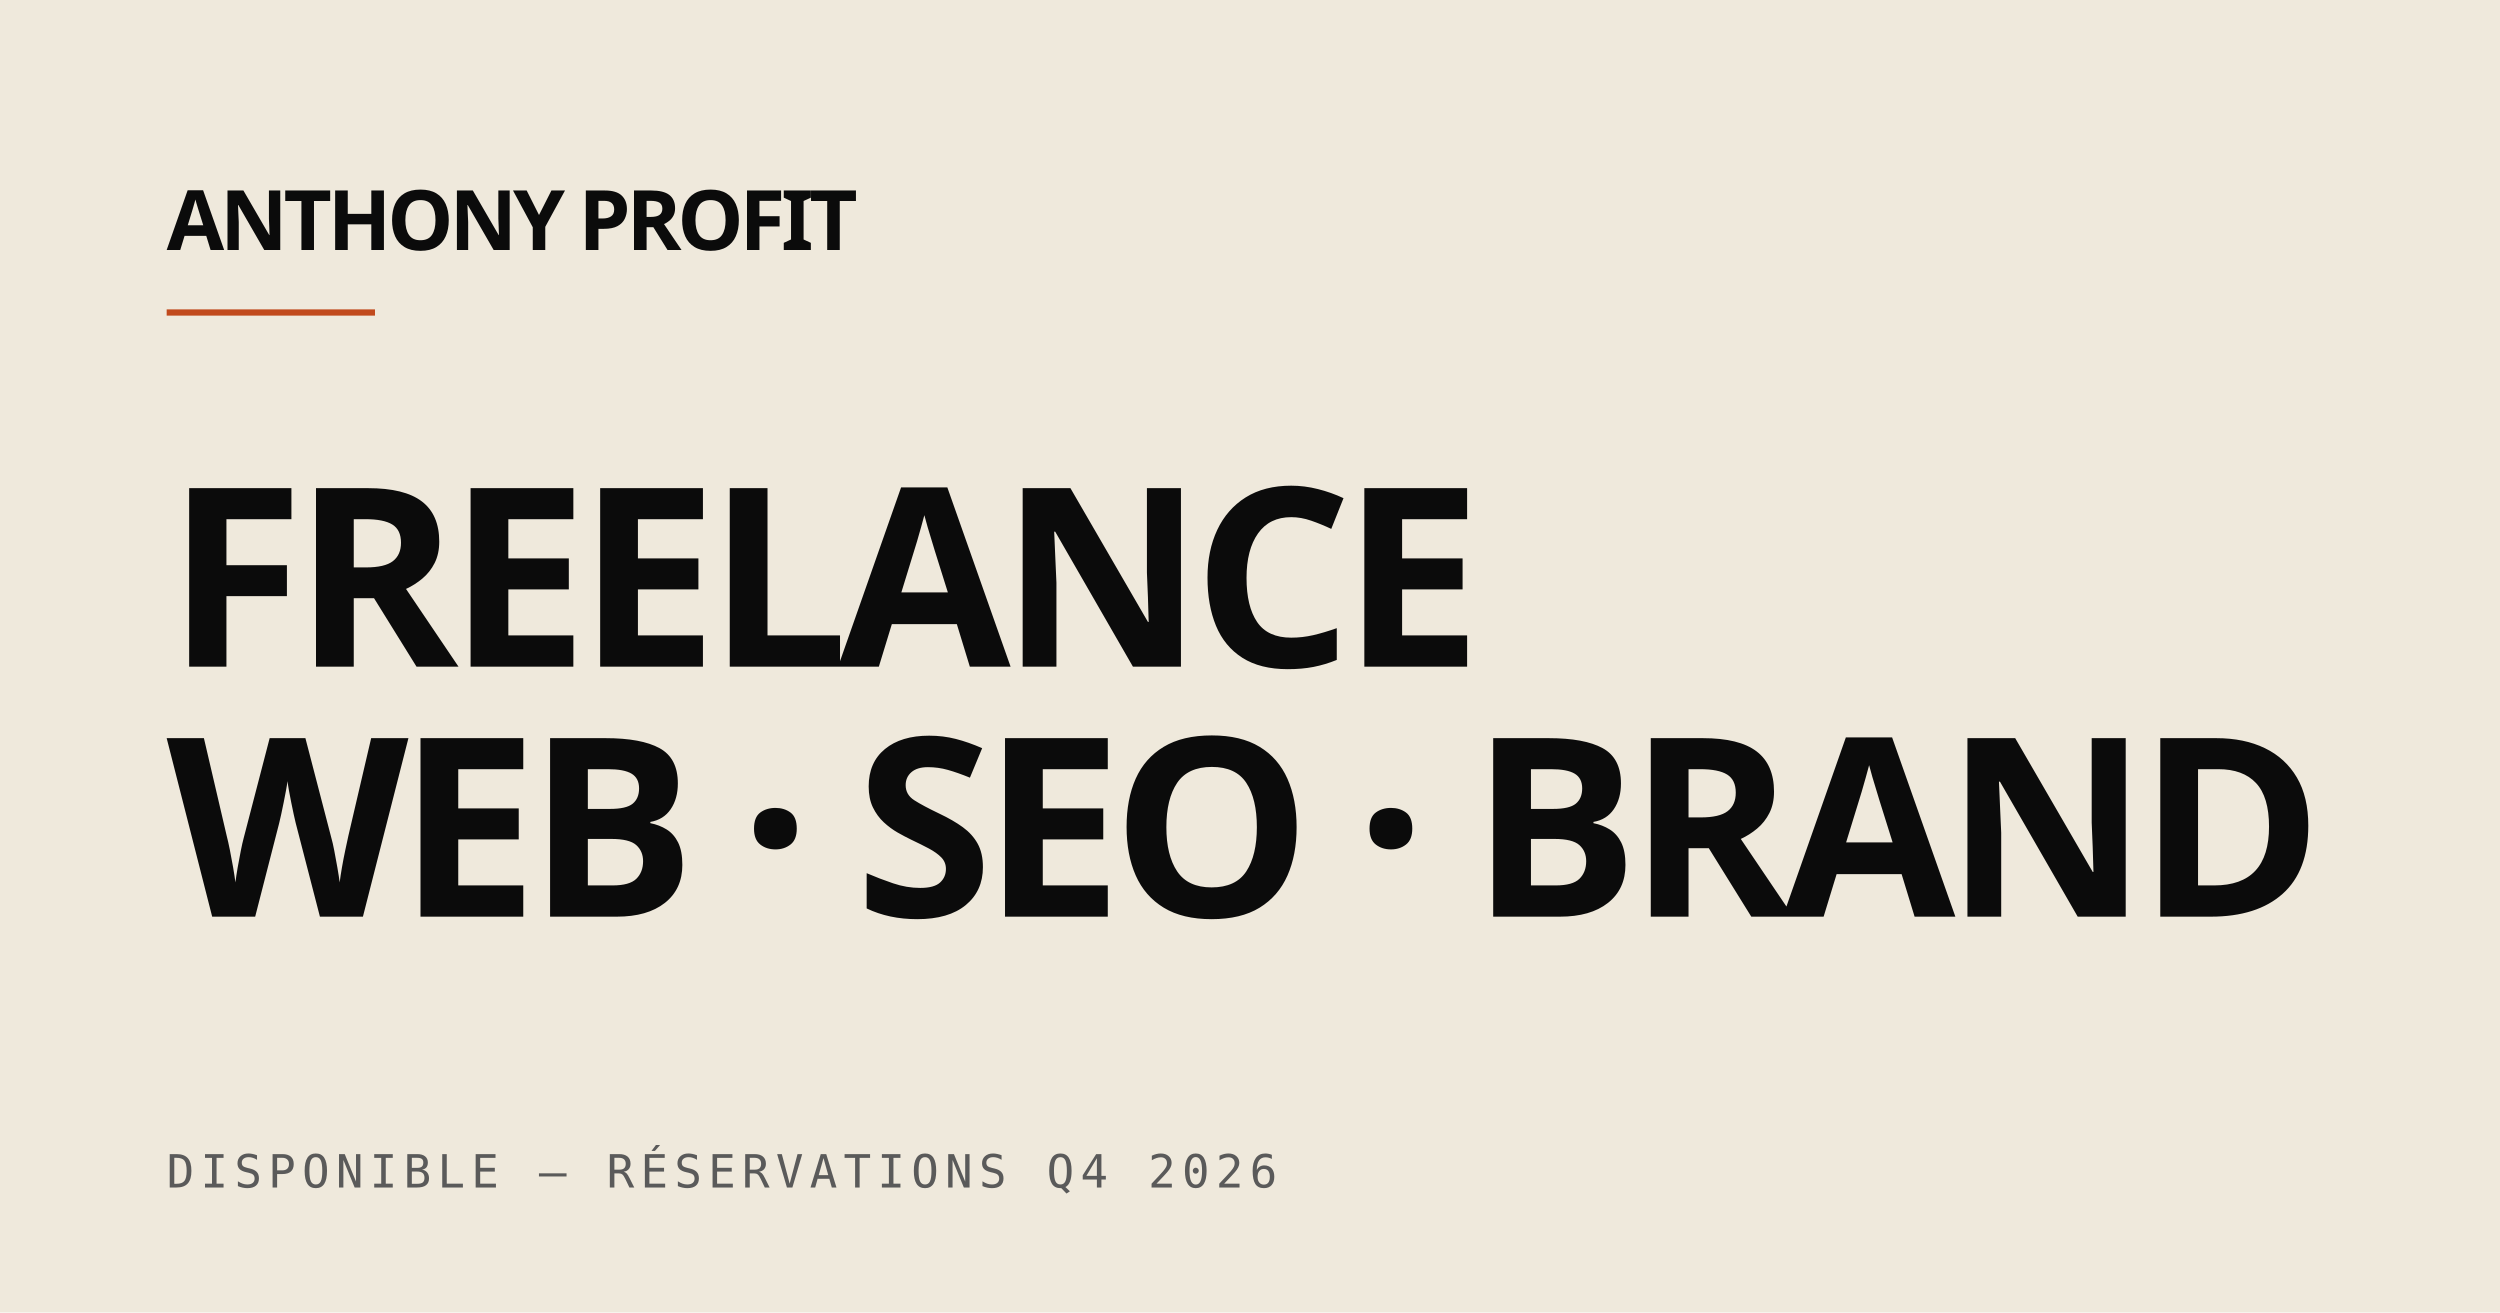
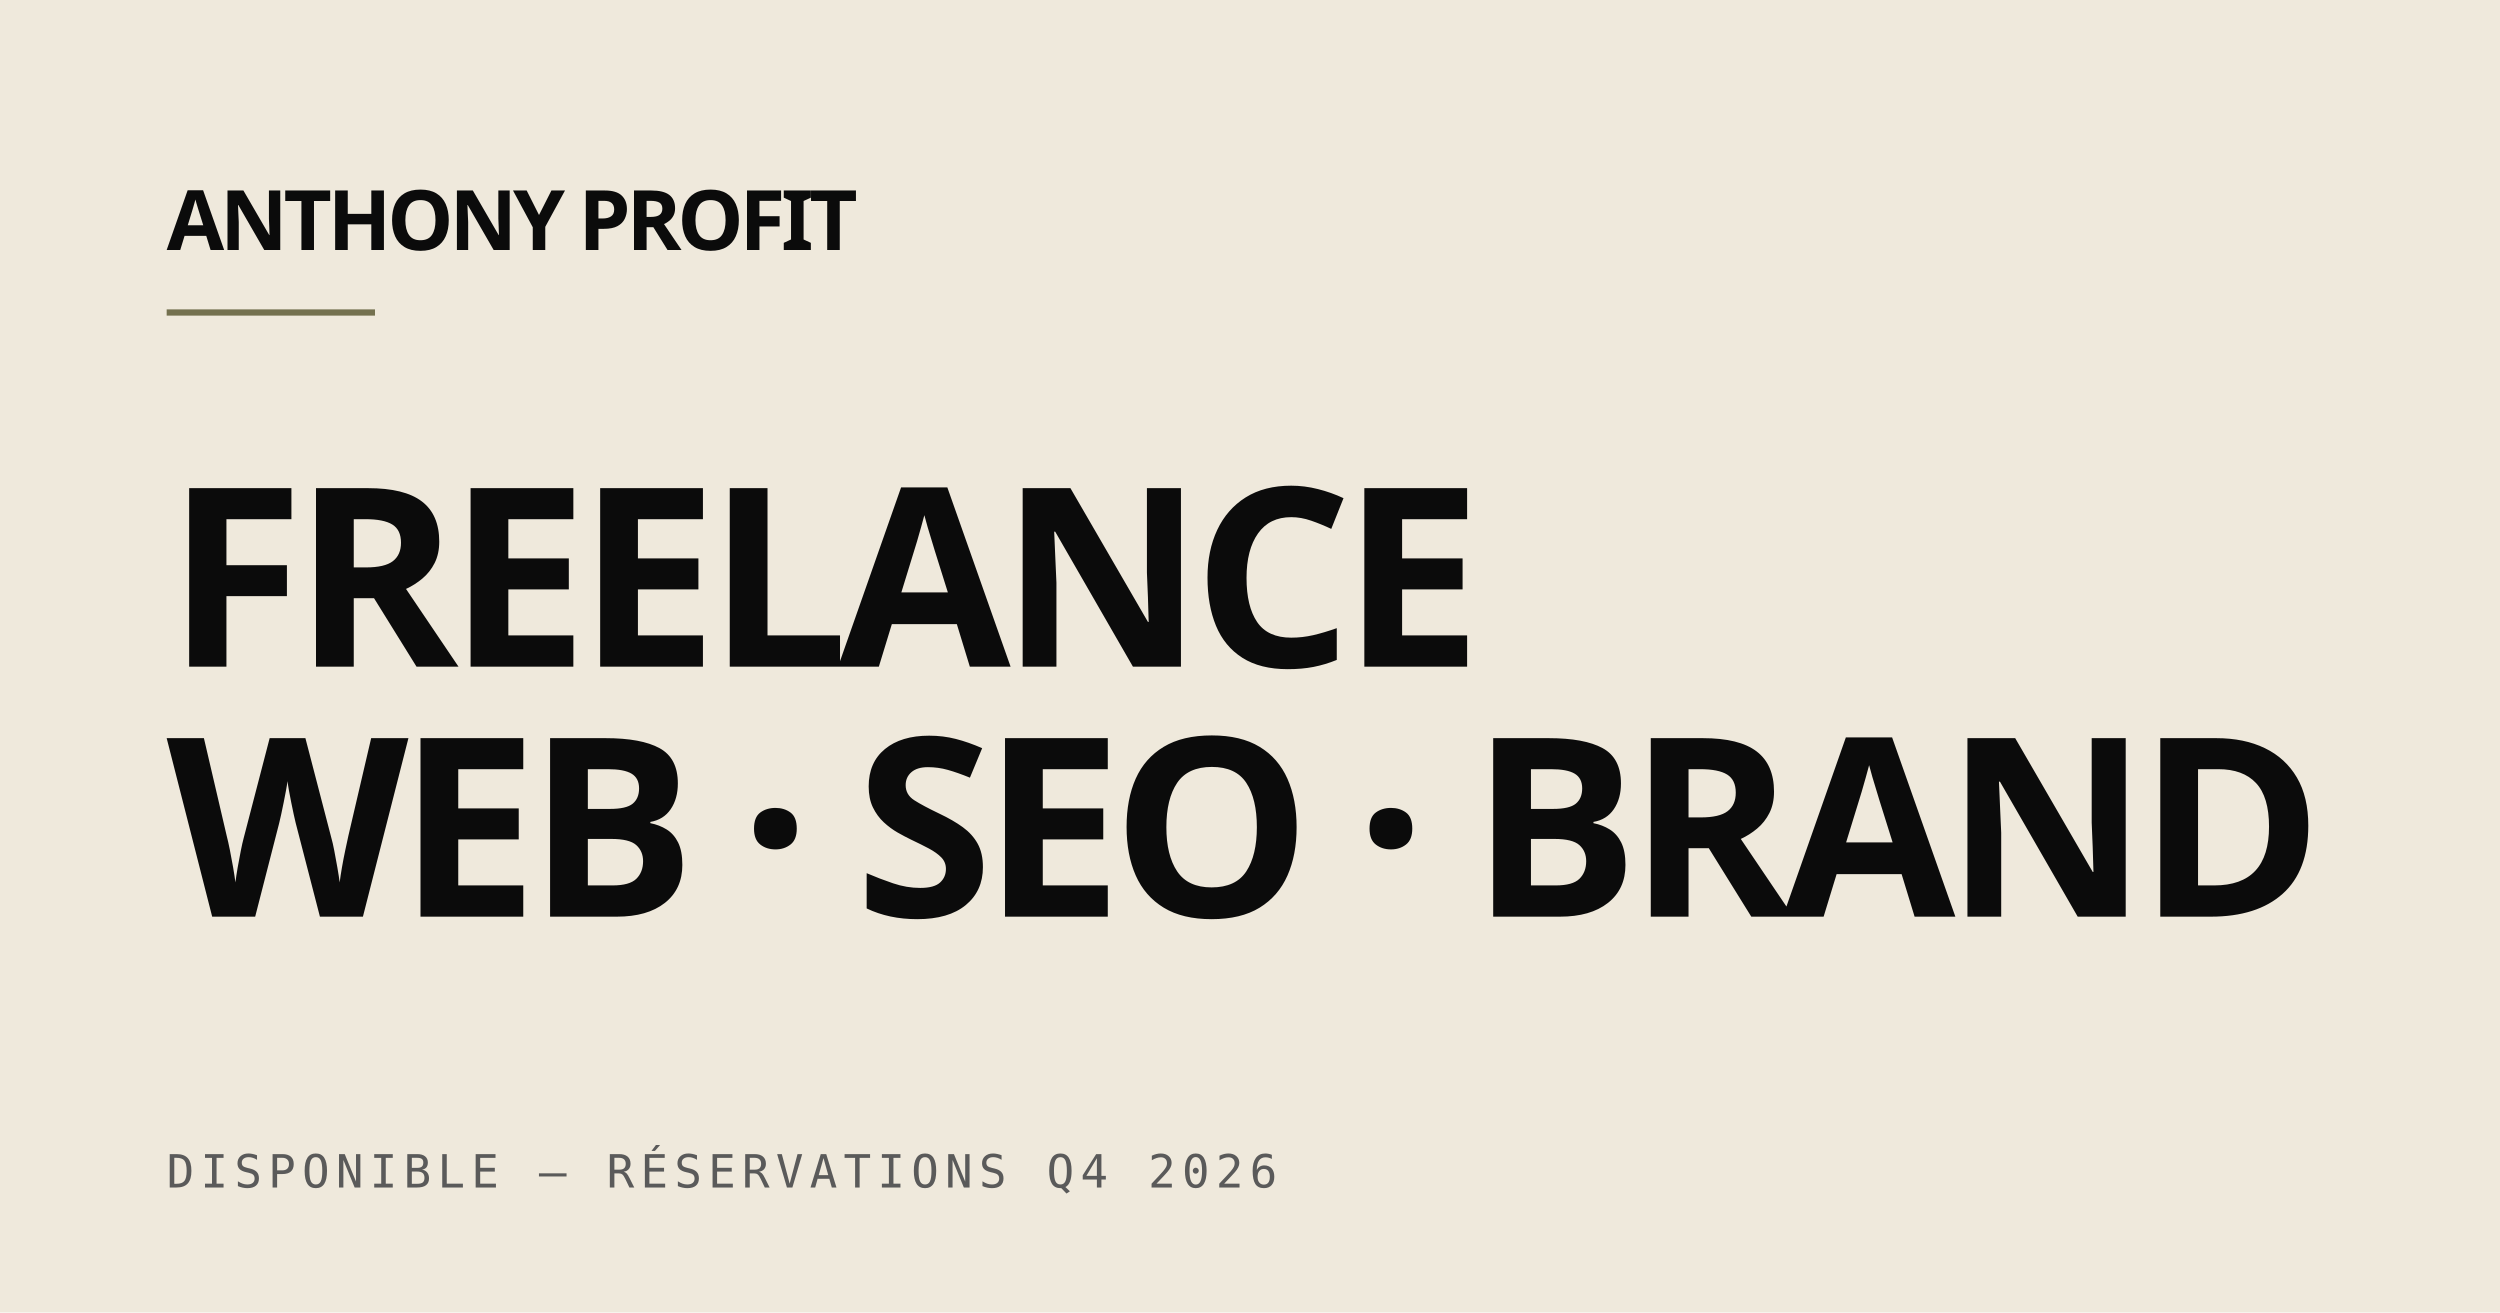
<svg xmlns="http://www.w3.org/2000/svg" viewBox="0 0 1200 630" width="1200" height="630">
  <rect width="1200" height="630" fill="#efe9dc" />
  <text x="80" y="120" font-family="Archivo Black, sans-serif" font-size="40" font-weight="900" fill="#0b0b0b" letter-spacing="-2">ANTHONY PROFIT</text>
  <text x="80" y="320" font-family="Archivo Black, sans-serif" font-size="120" font-weight="900" fill="#0b0b0b" letter-spacing="-5">FREELANCE</text>
  <text x="80" y="440" font-family="Archivo Black, sans-serif" font-size="120" font-weight="900" fill="#0b0b0b" letter-spacing="-5">WEB · SEO · BRAND</text>
  <text x="80" y="570" font-family="monospace" font-size="22" fill="#5a5a5a" letter-spacing="3">DISPONIBLE — RÉSERVATIONS Q4 2026</text>
-   <line x1="80" y1="150" x2="180" y2="150" stroke="#c14a1d" stroke-width="3" />
+   <line x1="80" y1="150" x2="180" y2="150" stroke="#74714f" stroke-width="3" />
</svg>
